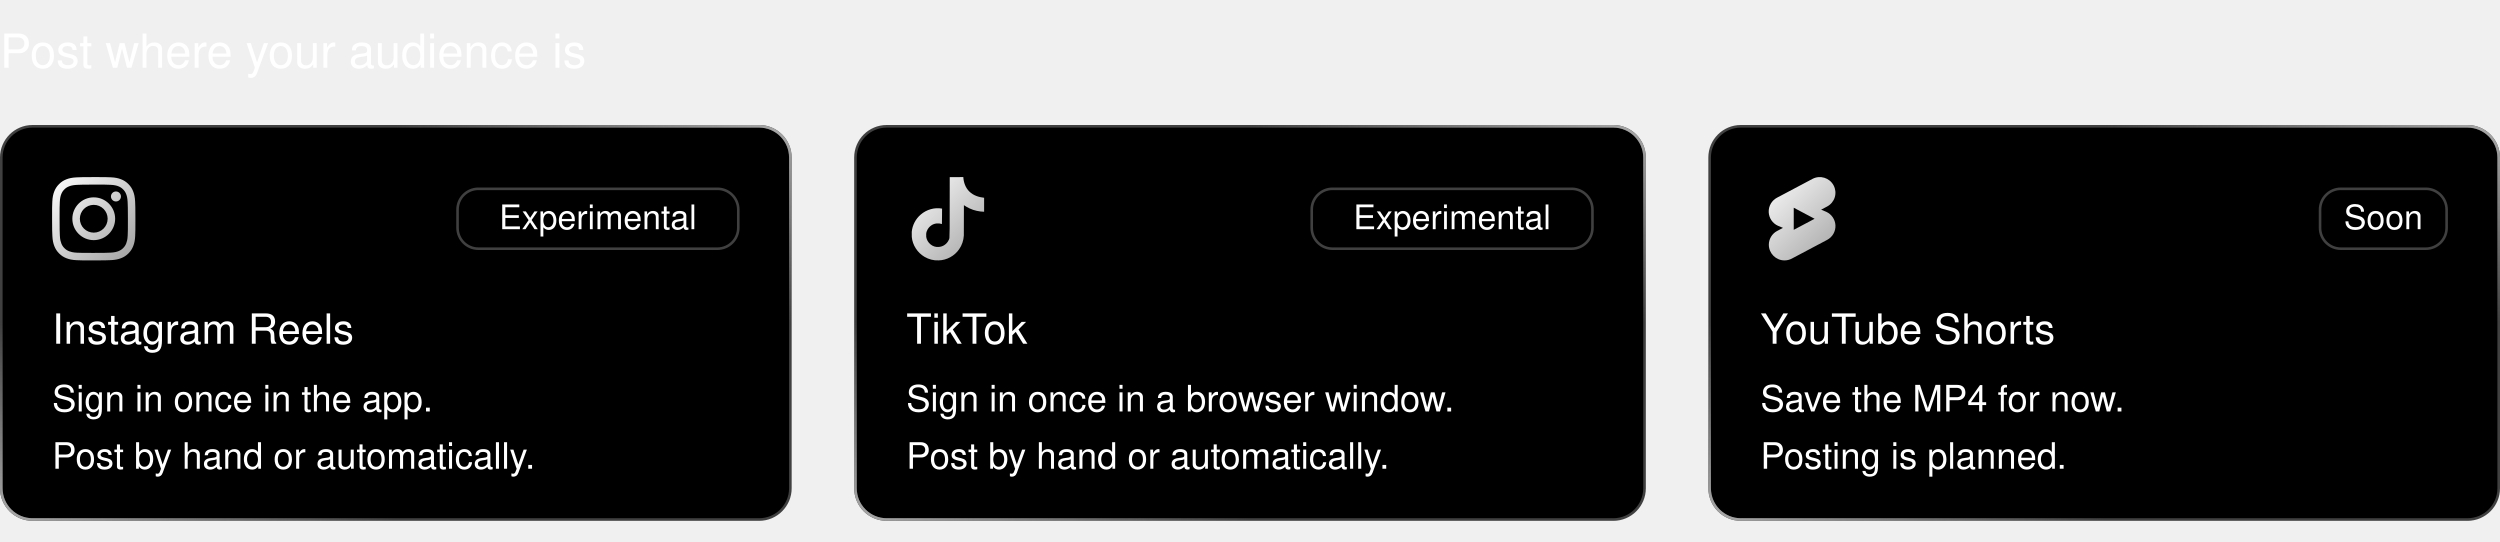
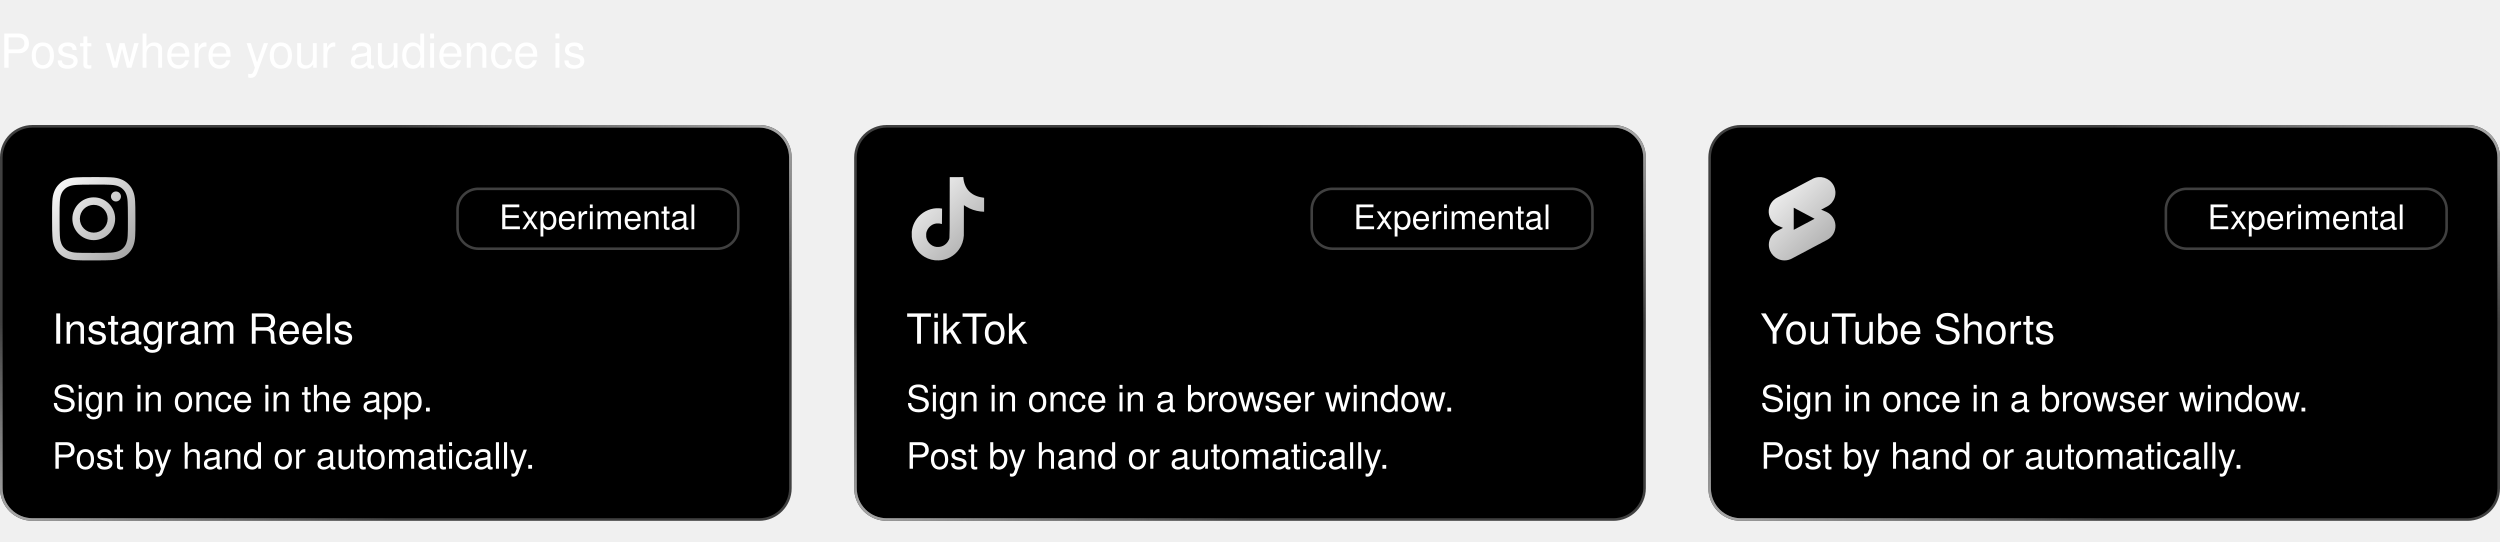
- <svg xmlns="http://www.w3.org/2000/svg" width="960" height="208" viewBox="0 0 960 208" role="img" aria-label="Post to Instagram Reels and TikTok; YouTube Shorts soon">
+ <svg xmlns="http://www.w3.org/2000/svg" width="960" height="208" viewBox="0 0 960 208" role="img" aria-label="Post to Instagram Reels, TikTok and YouTube Shorts">
  <defs>
    <radialGradient id="tr" cx="1" cy="0" r="0.5" gradientUnits="objectBoundingBox">
      <stop offset="0" stop-color="#a9a9a9" />
      <stop offset="1" stop-color="#a9a9a9" stop-opacity="0" />
    </radialGradient>
    <radialGradient id="bl" cx="0" cy="1" r="0.5" gradientUnits="objectBoundingBox">
      <stop offset="0" stop-color="#a9a9a9" />
      <stop offset="1" stop-color="#a9a9a9" stop-opacity="0" />
    </radialGradient>
    <linearGradient id="face" x1="0" y1="0" x2="1" y2="1">
      <stop offset="0" stop-color="#ffffff" />
      <stop offset="1" stop-color="#a0a0a0" />
    </linearGradient>
    <linearGradient id="iface" x1="0" y1="0" x2="32" y2="32" gradientUnits="userSpaceOnUse">
      <stop offset="0" stop-color="#ffffff" />
      <stop offset="1" stop-color="#a0a0a0" />
    </linearGradient>
    <linearGradient id="iface24" x1="0" y1="0" x2="24" y2="24" gradientUnits="userSpaceOnUse">
      <stop offset="0" stop-color="#ffffff" />
      <stop offset="1" stop-color="#a0a0a0" />
    </linearGradient>
    <filter id="idepth" x="-20%" y="-20%" width="150%" height="150%">
      <feDropShadow dx="0.64" dy="1.28" stdDeviation="0.16" flood-color="#606060" flood-opacity="0.95" />
    </filter>
  </defs>
  <text x="0" y="26" font-size="18" font-weight="400" fill="#ffffff" text-anchor="start" font-family="&quot;Helvetica Neue&quot;, Helvetica, Arial, sans-serif">Post where your audience is</text>
  <rect x="0.5" y="48.5" width="303.0" height="151" rx="12" fill="#000000" stroke="#404040" />
  <rect x="0.5" y="48.5" width="303.0" height="151" rx="12" fill="none" stroke="url(#tr)" />
  <rect x="0.5" y="48.5" width="303.0" height="151" rx="12" fill="none" stroke="url(#bl)" />
  <svg x="20.0" y="68" width="32" height="32" viewBox="0 0 24 24" aria-hidden="true">
    <path fill="url(#iface24)" d="M7.03.084c-1.277.06-2.149.264-2.911.563-.789.307-1.458.72-2.123 1.388-.665.668-1.075 1.337-1.38 2.127-.295.764-.496 1.637-.552 2.914-.056 1.278-.069 1.688-.063 4.947.006 3.259.021 3.667.083 4.947.061 1.276.264 2.148.564 2.911.308.789.72 1.457 1.388 2.123.668.665 1.337 1.074 2.128 1.38.763.295 1.636.496 2.913.552 1.277.056 1.688.069 4.946.063 3.258-.006 3.668-.021 4.948-.081 1.28-.061 2.147-.265 2.91-.563.789-.309 1.458-.72 2.123-1.388.665-.668 1.075-1.338 1.379-2.128.296-.763.497-1.636.552-2.912.056-1.281.069-1.69.063-4.948-.006-3.258-.021-3.667-.082-4.947-.061-1.28-.264-2.149-.563-2.912-.308-.789-.72-1.457-1.388-2.123C21.298 1.33 20.628.921 19.838.617 19.074.321 18.202.12 16.924.065 15.647.009 15.236-.005 11.977.001 8.718.008 8.31.021 7.03.084m.14 21.693c-1.17-.051-1.805-.245-2.229-.408-.561-.216-.96-.477-1.382-.895-.422-.418-.681-.819-.9-1.378-.164-.423-.362-1.058-.417-2.228-.059-1.264-.072-1.644-.079-4.848-.007-3.204.005-3.583.061-4.848.05-1.169.246-1.805.408-2.228.216-.561.476-.96.895-1.382.419-.422.818-.681 1.378-.9.423-.165 1.058-.361 2.227-.417 1.266-.06 1.645-.072 4.848-.079 3.203-.007 3.583.005 4.849.061 1.169.051 1.805.244 2.228.408.561.216.96.475 1.382.895.422.419.682.818.9 1.379.165.422.362 1.056.417 2.226.06 1.266.074 1.645.08 4.848.006 3.203-.005 3.583-.061 4.848-.051 1.17-.245 1.806-.408 2.229-.216.56-.476.96-.895 1.381-.419.421-.818.681-1.378.9-.422.165-1.058.362-2.226.417-1.266.059-1.645.072-4.849.079-3.204.007-3.583-.006-4.848-.061M16.953 5.586A1.44 1.44 0 1 0 18.39 4.144a1.44 1.44 0 0 0-1.437 1.442M5.838 12.012c.007 3.403 2.771 6.156 6.173 6.149 3.403-.006 6.157-2.77 6.151-6.173-.006-3.403-2.771-6.157-6.174-6.15-3.403.007-6.156 2.771-6.15 6.174M8 12.008a4 4 0 1 1 4.008 3.992A4 4 0 0 1 8 12.008" />
  </svg>
  <rect x="175.7" y="72.5" width="107.8" height="23" rx="8" fill="none" stroke="#404040" />
  <text x="229.6" y="88" font-size="13" font-weight="400" fill="#ffffff" text-anchor="middle" font-family="&quot;Helvetica Neue&quot;, Helvetica, Arial, sans-serif">Experimental</text>
  <text x="20.0" y="132" font-size="16" font-weight="500" fill="#ffffff" text-anchor="start" font-family="&quot;Helvetica Neue&quot;, Helvetica, Arial, sans-serif">Instagram Reels</text>
  <text x="20.0" y="158" font-size="14" font-weight="400" fill="#ffffff" text-anchor="start" font-family="&quot;Helvetica Neue&quot;, Helvetica, Arial, sans-serif">Sign in once in the app.</text>
  <text x="20.0" y="180" font-size="14" font-weight="400" fill="#ffffff" text-anchor="start" font-family="&quot;Helvetica Neue&quot;, Helvetica, Arial, sans-serif">Post by hand or automatically.</text>
  <rect x="328.5" y="48.5" width="303.0" height="151" rx="12" fill="#000000" stroke="#404040" />
  <rect x="328.5" y="48.5" width="303.0" height="151" rx="12" fill="none" stroke="url(#tr)" />
  <rect x="328.5" y="48.5" width="303.0" height="151" rx="12" fill="none" stroke="url(#bl)" />
  <svg x="348.0" y="68" width="32" height="32" viewBox="0 0 24 24" aria-hidden="true">
    <path fill="url(#iface24)" d="M12.525.02c1.31-.02 2.61-.01 3.91-.02.08 1.53.63 3.09 1.75 4.17 1.12 1.11 2.7 1.62 4.24 1.79v4.03c-1.44-.05-2.89-.35-4.2-.97-.57-.26-1.1-.59-1.62-.93-.01 2.92.01 5.84-.02 8.75-.08 1.4-.54 2.79-1.35 3.94-1.31 1.92-3.58 3.17-5.91 3.21-1.43.08-2.86-.31-4.08-1.03-2.02-1.19-3.44-3.37-3.65-5.71-.02-.5-.03-1-.01-1.49.18-1.9 1.12-3.72 2.58-4.96 1.66-1.44 3.98-2.13 6.15-1.72.02 1.48-.04 2.96-.04 4.44-.99-.32-2.15-.23-3.02.37-.63.41-1.11 1.04-1.36 1.75-.21.51-.15 1.07-.14 1.61.24 1.64 1.82 3.02 3.5 2.87 1.12-.01 2.19-.66 2.77-1.61.19-.33.4-.67.41-1.06.1-1.79.06-3.57.07-5.36.01-4.03-.01-8.05.02-12.07z" />
  </svg>
  <rect x="503.7" y="72.5" width="107.8" height="23" rx="8" fill="none" stroke="#404040" />
  <text x="557.6" y="88" font-size="13" font-weight="400" fill="#ffffff" text-anchor="middle" font-family="&quot;Helvetica Neue&quot;, Helvetica, Arial, sans-serif">Experimental</text>
  <text x="348.0" y="132" font-size="16" font-weight="500" fill="#ffffff" text-anchor="start" font-family="&quot;Helvetica Neue&quot;, Helvetica, Arial, sans-serif">TikTok</text>
  <text x="348.0" y="158" font-size="14" font-weight="400" fill="#ffffff" text-anchor="start" font-family="&quot;Helvetica Neue&quot;, Helvetica, Arial, sans-serif">Sign in once in a browser window.</text>
  <text x="348.0" y="180" font-size="14" font-weight="400" fill="#ffffff" text-anchor="start" font-family="&quot;Helvetica Neue&quot;, Helvetica, Arial, sans-serif">Post by hand or automatically.</text>
  <rect x="656.5" y="48.5" width="303.0" height="151" rx="12" fill="#000000" stroke="#404040" />
  <rect x="656.5" y="48.5" width="303.0" height="151" rx="12" fill="none" stroke="url(#tr)" />
  <rect x="656.5" y="48.5" width="303.0" height="151" rx="12" fill="none" stroke="url(#bl)" />
  <svg x="676.0" y="68" width="32" height="32" viewBox="0 0 24 24" aria-hidden="true">
    <path fill="url(#iface24)" d="m18.931 9.99-1.441-.601 1.717-.913a4.48 4.48 0 0 0 1.874-6.078 4.506 4.506 0 0 0-6.09-1.874L4.792 5.929a4.504 4.504 0 0 0-2.402 4.193 4.521 4.521 0 0 0 2.666 3.904c.036.012 1.442.6 1.442.6l-1.706.901a4.51 4.51 0 0 0-2.369 3.967A4.528 4.528 0 0 0 6.93 24c.725 0 1.437-.174 2.08-.508l10.21-5.406a4.494 4.494 0 0 0 2.39-4.192 4.525 4.525 0 0 0-2.678-3.904ZM9.597 15.19V8.824l6.007 3.184z" />
  </svg>
-   <rect x="890.9" y="72.5" width="48.6" height="23" rx="8" fill="none" stroke="#404040" />
-   <text x="915.2" y="88" font-size="13" font-weight="400" fill="#ffffff" text-anchor="middle" font-family="&quot;Helvetica Neue&quot;, Helvetica, Arial, sans-serif">Soon</text>
+   <rect x="831.7" y="72.5" width="107.8" height="23" rx="8" fill="none" stroke="#404040" />
+   <text x="885.6" y="88" font-size="13" font-weight="400" fill="#ffffff" text-anchor="middle" font-family="&quot;Helvetica Neue&quot;, Helvetica, Arial, sans-serif">Experimental</text>
  <text x="676.0" y="132" font-size="16" font-weight="500" fill="#ffffff" text-anchor="start" font-family="&quot;Helvetica Neue&quot;, Helvetica, Arial, sans-serif">YouTube Shorts</text>
-   <text x="676.0" y="158" font-size="14" font-weight="400" fill="#ffffff" text-anchor="start" font-family="&quot;Helvetica Neue&quot;, Helvetica, Arial, sans-serif">Save the MP4 for now.</text>
-   <text x="676.0" y="180" font-size="14" font-weight="400" fill="#ffffff" text-anchor="start" font-family="&quot;Helvetica Neue&quot;, Helvetica, Arial, sans-serif">Posting is planned.</text>
+   <text x="676.0" y="158" font-size="14" font-weight="400" fill="#ffffff" text-anchor="start" font-family="&quot;Helvetica Neue&quot;, Helvetica, Arial, sans-serif">Sign in once in a browser window.</text>
+   <text x="676.0" y="180" font-size="14" font-weight="400" fill="#ffffff" text-anchor="start" font-family="&quot;Helvetica Neue&quot;, Helvetica, Arial, sans-serif">Post by hand or automatically.</text>
</svg>
